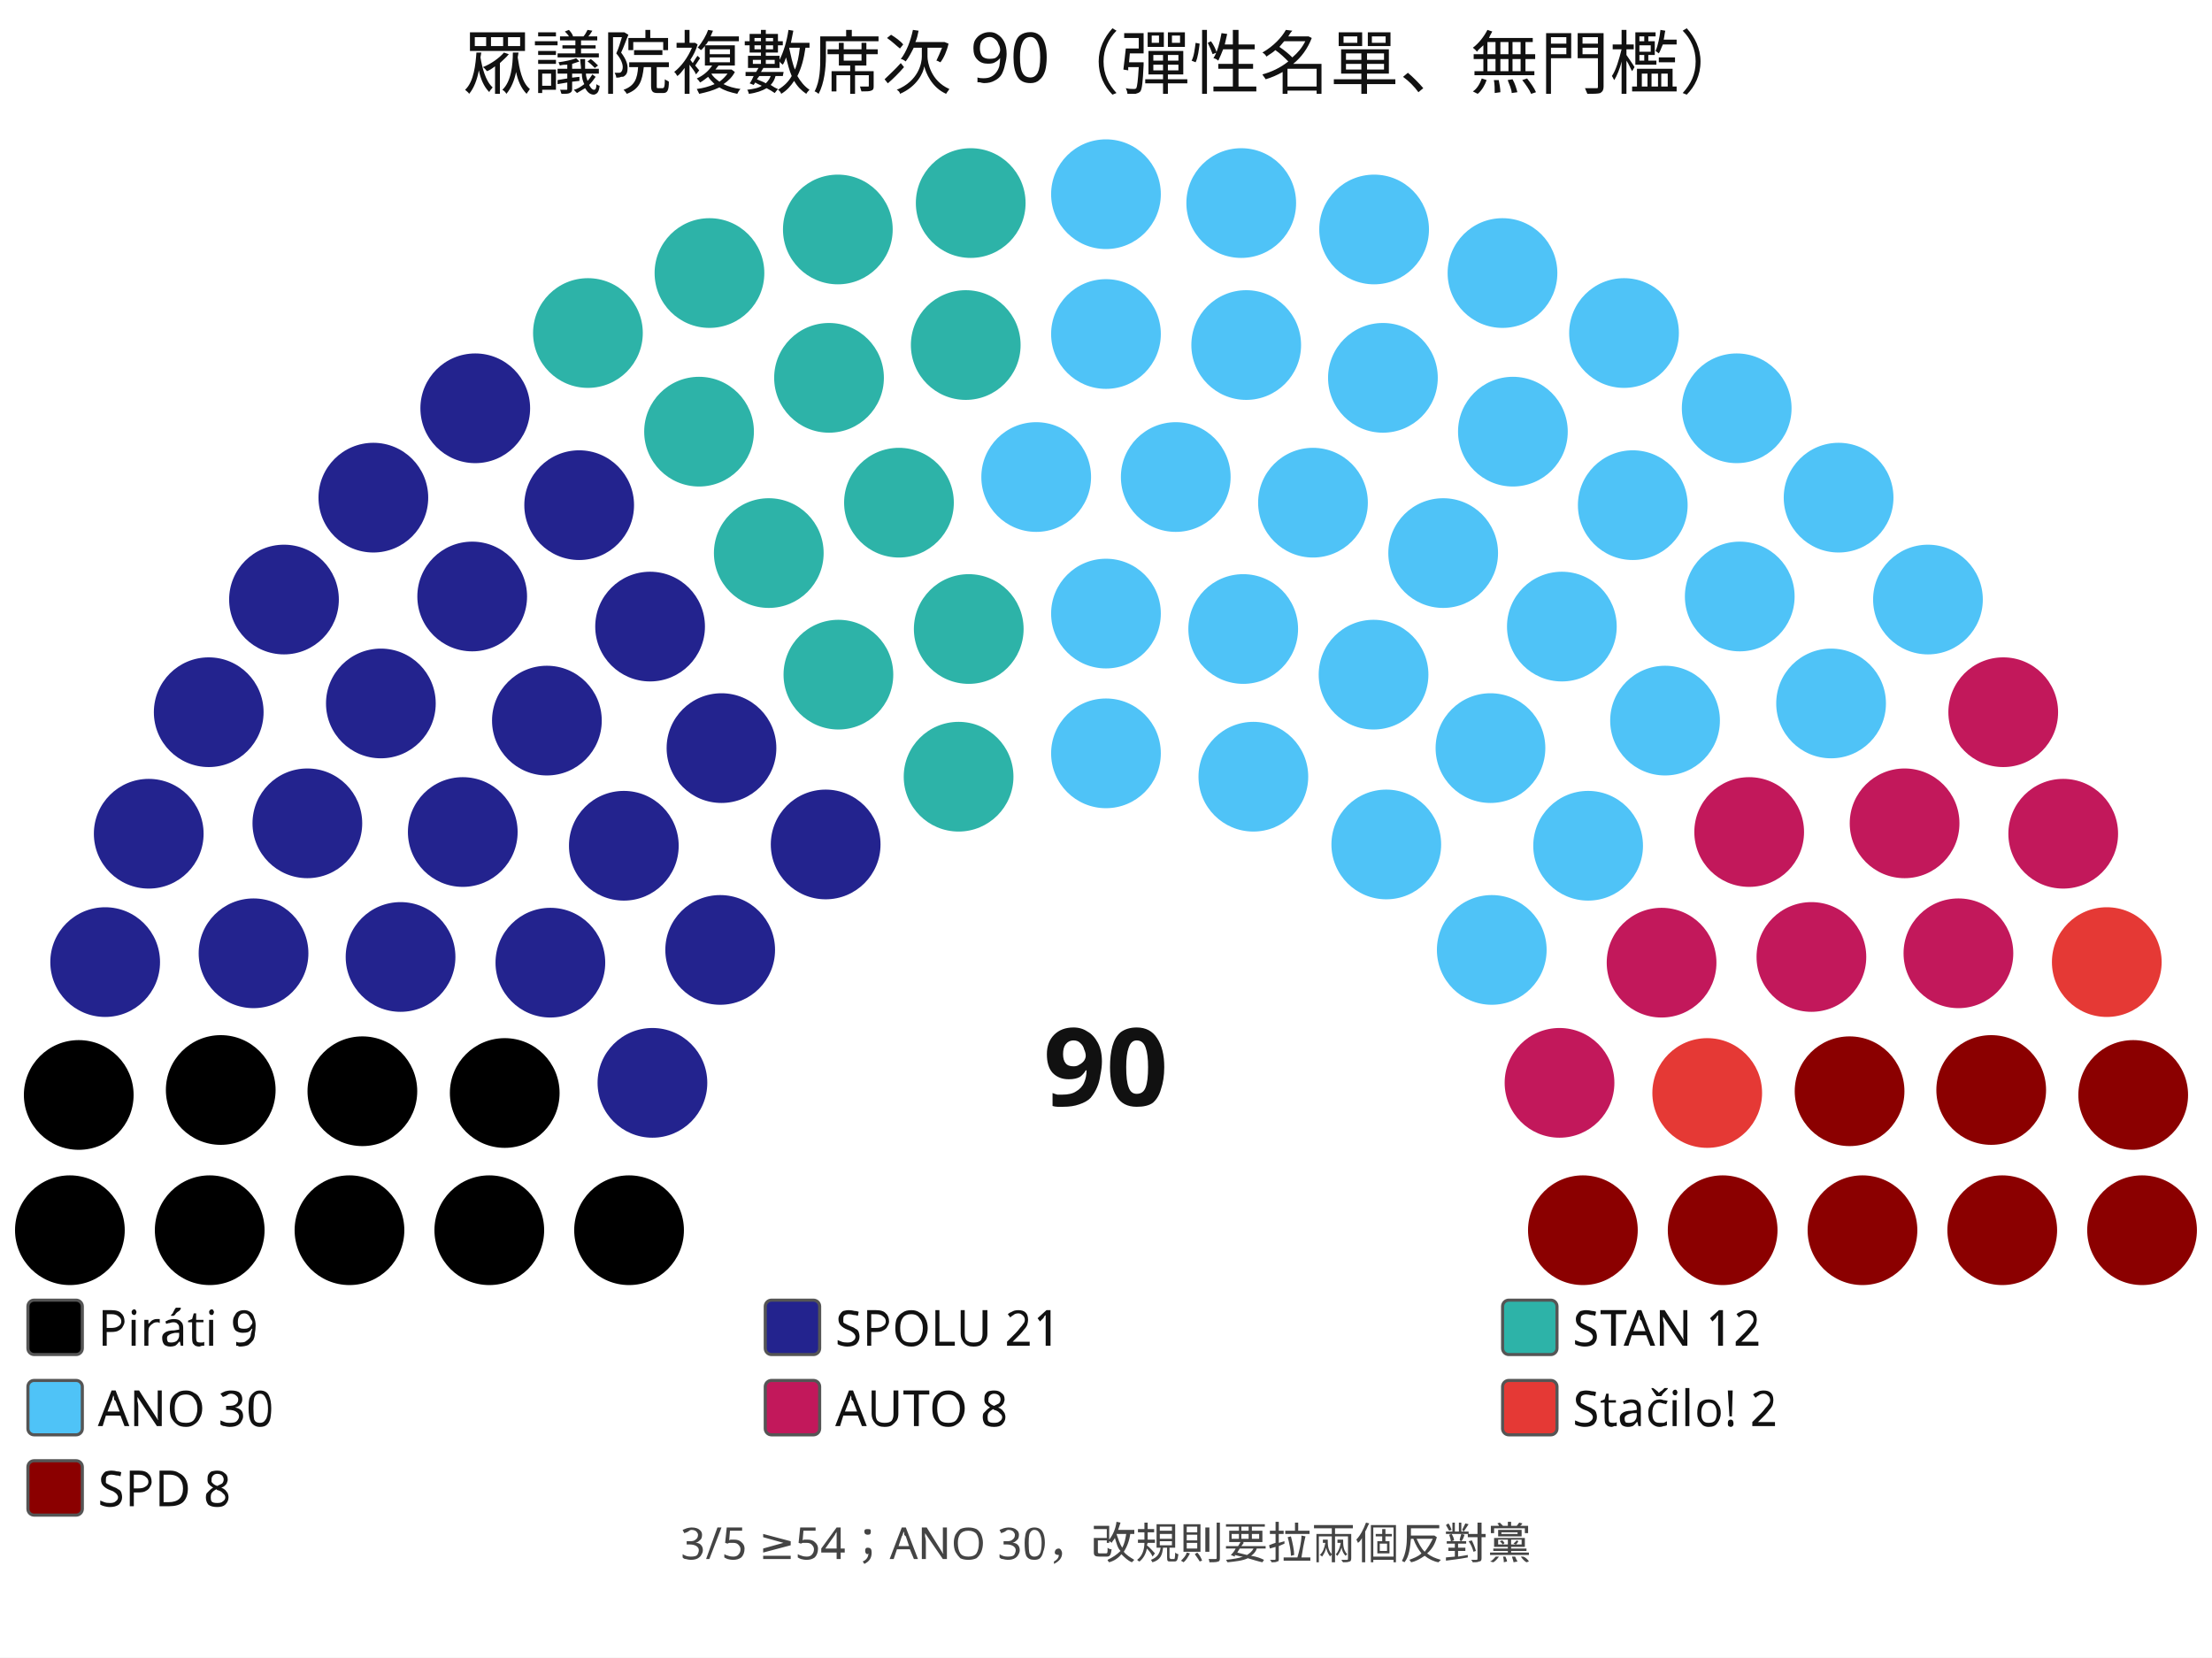
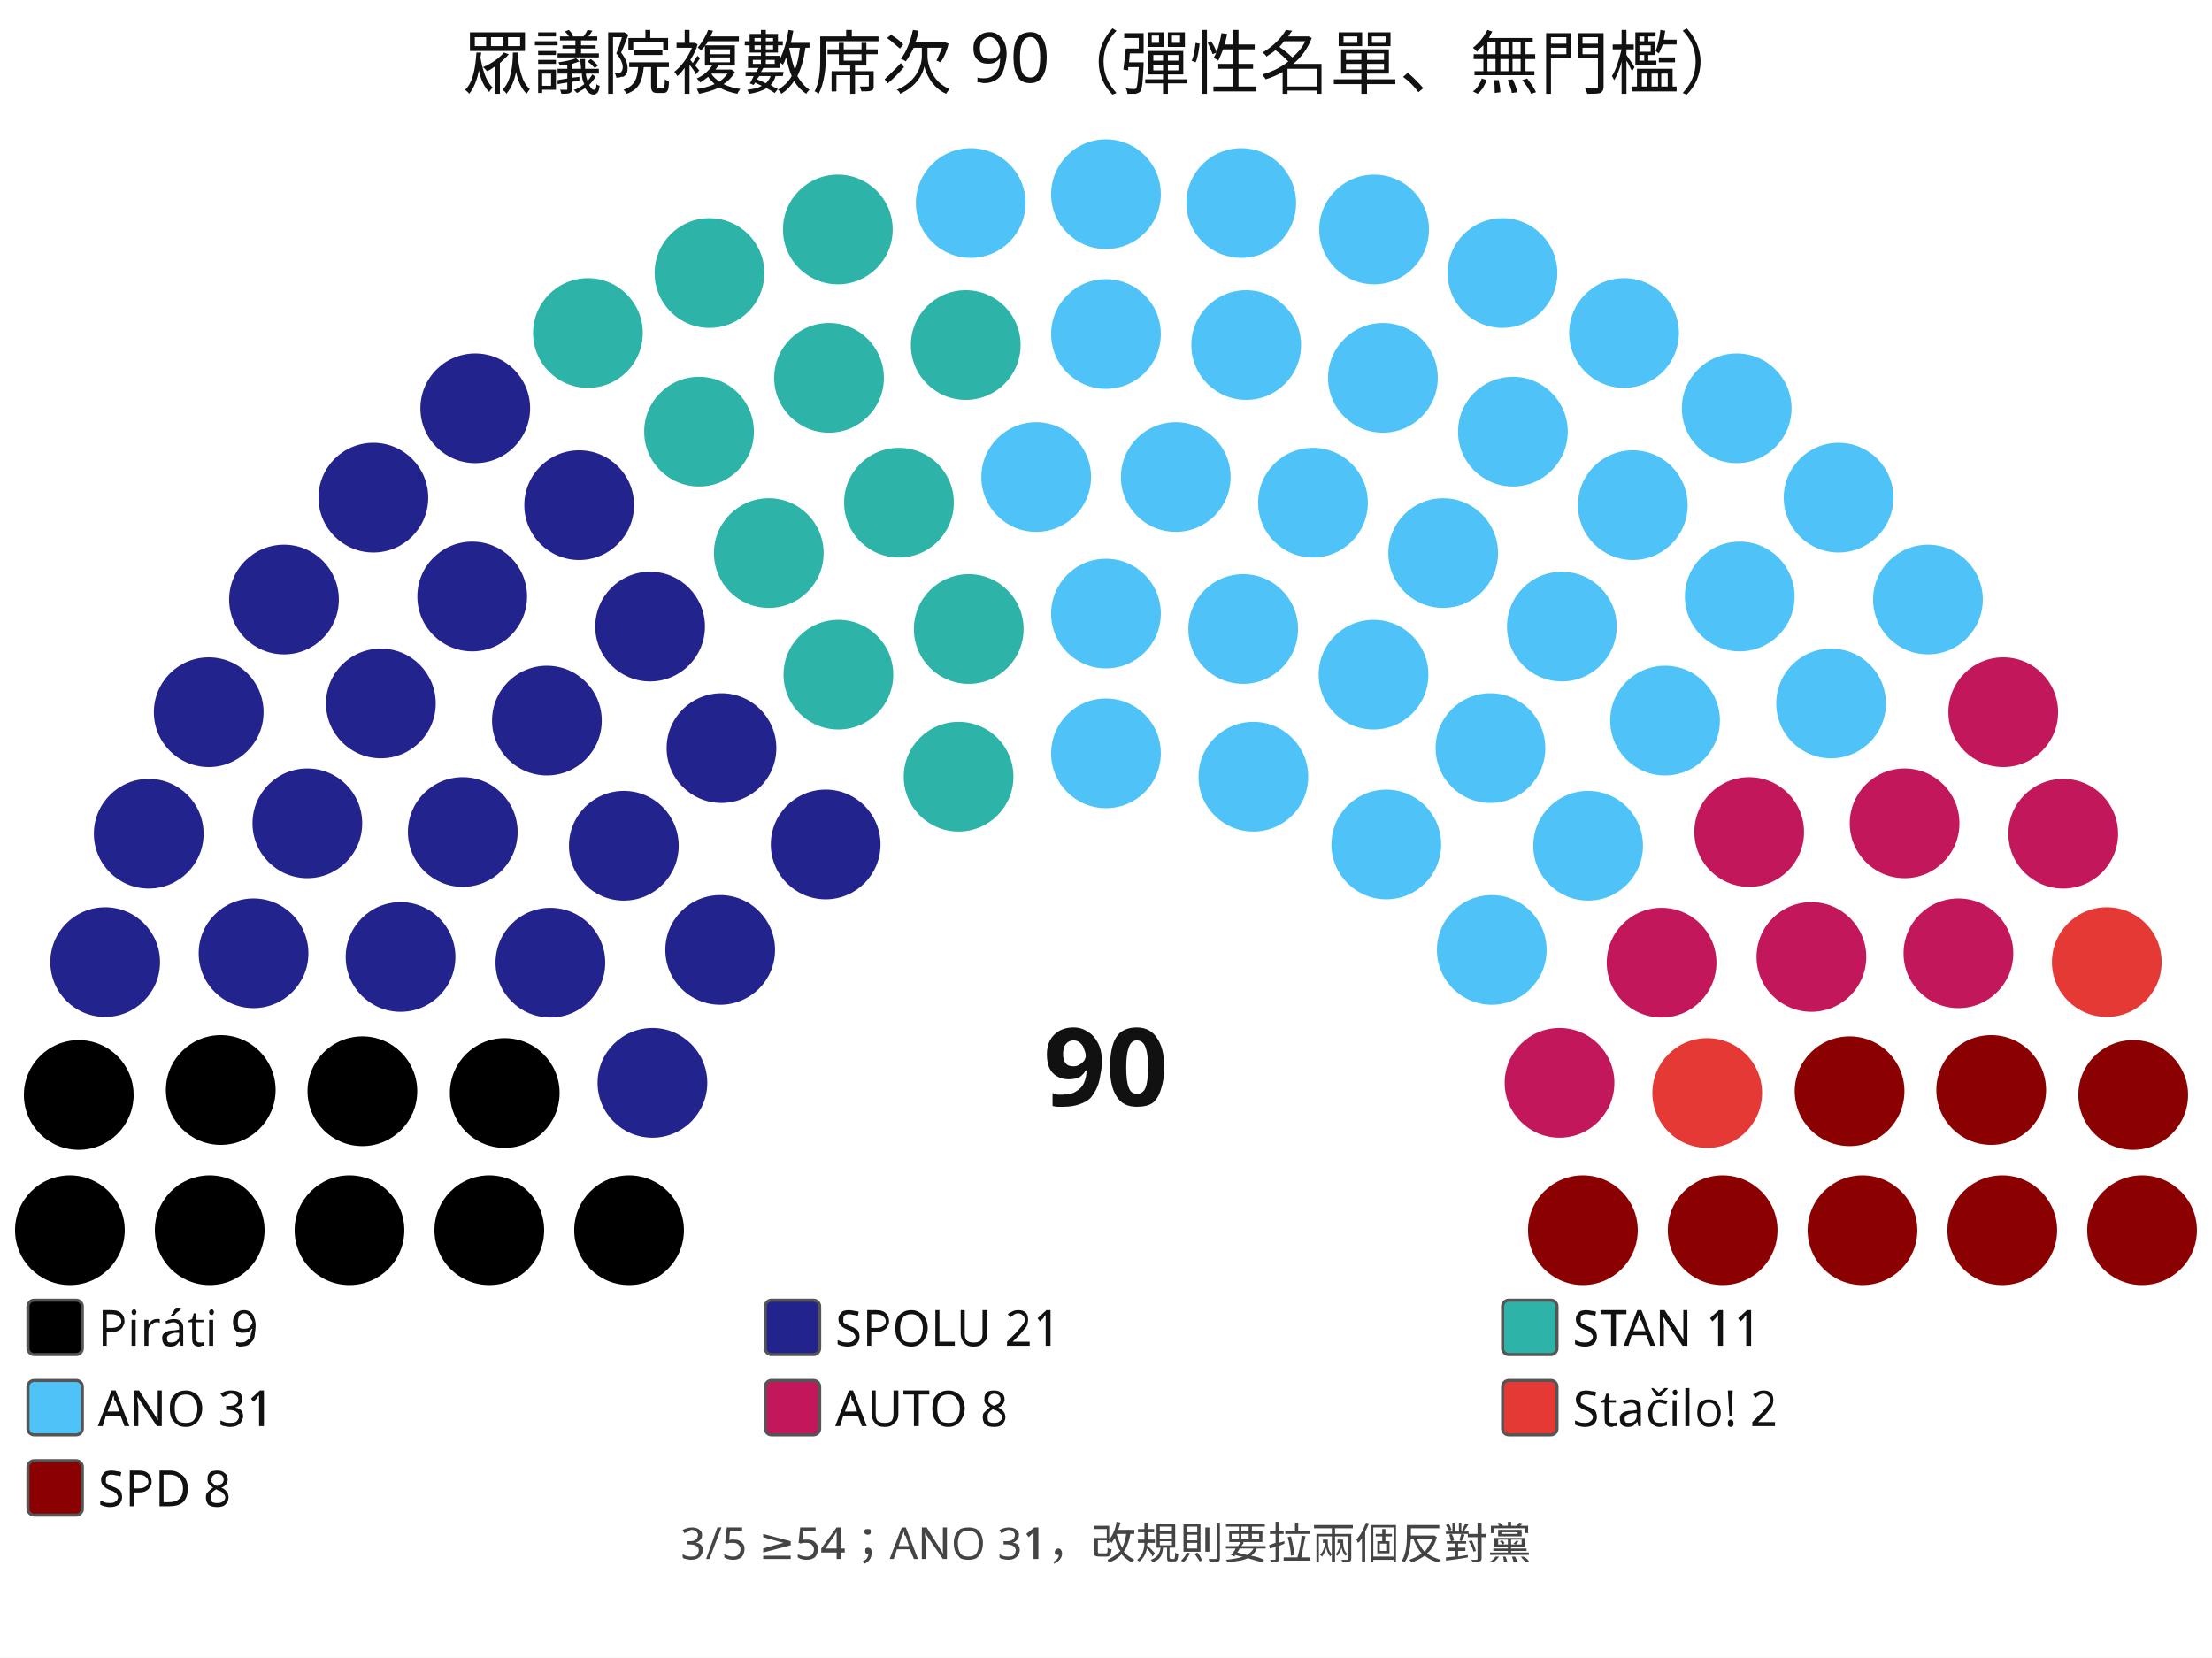
<svg xmlns="http://www.w3.org/2000/svg" viewBox="-21.349 -23.749 42.699 31.999" role="img" aria-label="眾議院複數席次 90（彈性名單、無門檻）">
  <rect x="-21.349" y="-23.749" width="42.699" height="31.999" fill="#ffffff" />
  <text x="0" y="-22.049" text-anchor="middle" font-family="Noto Sans, DejaVu Sans, sans-serif" font-size="1.35" fill="#111">眾議院複數席次 90（彈性名單、無門檻）</text>
  <circle cx="-20" cy="-0" r="1.079" fill="#000000" stroke="#ffffff" stroke-width="0.04" />
  <circle cx="-19.829" cy="-2.611" r="1.079" fill="#000000" stroke="#ffffff" stroke-width="0.04" />
  <circle cx="-19.319" cy="-5.176" r="1.079" fill="#23238E" stroke="#ffffff" stroke-width="0.04" />
  <circle cx="-18.478" cy="-7.654" r="1.079" fill="#23238E" stroke="#ffffff" stroke-width="0.04" />
  <circle cx="-17.32" cy="-10" r="1.079" fill="#23238E" stroke="#ffffff" stroke-width="0.04" />
  <circle cx="-15.867" cy="-12.175" r="1.079" fill="#23238E" stroke="#ffffff" stroke-width="0.04" />
  <circle cx="-14.142" cy="-14.142" r="1.079" fill="#23238E" stroke="#ffffff" stroke-width="0.04" />
  <circle cx="-12.175" cy="-15.867" r="1.079" fill="#23238E" stroke="#ffffff" stroke-width="0.04" />
  <circle cx="-10" cy="-17.32" r="1.079" fill="#2DB3A8" stroke="#ffffff" stroke-width="0.04" />
  <circle cx="-7.654" cy="-18.478" r="1.079" fill="#2DB3A8" stroke="#ffffff" stroke-width="0.04" />
  <circle cx="-5.176" cy="-19.319" r="1.079" fill="#2DB3A8" stroke="#ffffff" stroke-width="0.04" />
-   <circle cx="-2.611" cy="-19.829" r="1.079" fill="#2DB3A8" stroke="#ffffff" stroke-width="0.04" />
+   <circle cx="-2.611" cy="-19.829" r="1.079" fill="#4FC3F7" stroke="#ffffff" stroke-width="0.04" />
  <circle cx="0" cy="-20" r="1.079" fill="#4FC3F7" stroke="#ffffff" stroke-width="0.04" />
  <circle cx="2.611" cy="-19.829" r="1.079" fill="#4FC3F7" stroke="#ffffff" stroke-width="0.04" />
  <circle cx="5.176" cy="-19.319" r="1.079" fill="#4FC3F7" stroke="#ffffff" stroke-width="0.04" />
  <circle cx="7.654" cy="-18.478" r="1.079" fill="#4FC3F7" stroke="#ffffff" stroke-width="0.04" />
  <circle cx="10" cy="-17.32" r="1.079" fill="#4FC3F7" stroke="#ffffff" stroke-width="0.04" />
  <circle cx="12.175" cy="-15.867" r="1.079" fill="#4FC3F7" stroke="#ffffff" stroke-width="0.04" />
  <circle cx="14.142" cy="-14.142" r="1.079" fill="#4FC3F7" stroke="#ffffff" stroke-width="0.04" />
  <circle cx="15.867" cy="-12.175" r="1.079" fill="#4FC3F7" stroke="#ffffff" stroke-width="0.04" />
  <circle cx="17.32" cy="-10" r="1.079" fill="#C2185B" stroke="#ffffff" stroke-width="0.04" />
  <circle cx="18.478" cy="-7.654" r="1.079" fill="#C2185B" stroke="#ffffff" stroke-width="0.04" />
  <circle cx="19.319" cy="-5.176" r="1.079" fill="#E53935" stroke="#ffffff" stroke-width="0.04" />
  <circle cx="19.829" cy="-2.611" r="1.079" fill="#8B0000" stroke="#ffffff" stroke-width="0.04" />
  <circle cx="20" cy="0" r="1.079" fill="#8B0000" stroke="#ffffff" stroke-width="0.04" />
  <circle cx="-17.301" cy="-0" r="1.079" fill="#000000" stroke="#ffffff" stroke-width="0.04" />
  <circle cx="-17.088" cy="-2.707" r="1.079" fill="#000000" stroke="#ffffff" stroke-width="0.04" />
  <circle cx="-16.455" cy="-5.346" r="1.079" fill="#23238E" stroke="#ffffff" stroke-width="0.04" />
  <circle cx="-15.416" cy="-7.855" r="1.079" fill="#23238E" stroke="#ffffff" stroke-width="0.04" />
  <circle cx="-13.997" cy="-10.169" r="1.079" fill="#23238E" stroke="#ffffff" stroke-width="0.04" />
  <circle cx="-12.234" cy="-12.234" r="1.079" fill="#23238E" stroke="#ffffff" stroke-width="0.04" />
  <circle cx="-10.169" cy="-13.997" r="1.079" fill="#23238E" stroke="#ffffff" stroke-width="0.04" />
  <circle cx="-7.855" cy="-15.416" r="1.079" fill="#2DB3A8" stroke="#ffffff" stroke-width="0.04" />
  <circle cx="-5.346" cy="-16.455" r="1.079" fill="#2DB3A8" stroke="#ffffff" stroke-width="0.04" />
  <circle cx="-2.707" cy="-17.088" r="1.079" fill="#2DB3A8" stroke="#ffffff" stroke-width="0.04" />
  <circle cx="0" cy="-17.301" r="1.079" fill="#4FC3F7" stroke="#ffffff" stroke-width="0.04" />
  <circle cx="2.707" cy="-17.088" r="1.079" fill="#4FC3F7" stroke="#ffffff" stroke-width="0.04" />
  <circle cx="5.346" cy="-16.455" r="1.079" fill="#4FC3F7" stroke="#ffffff" stroke-width="0.04" />
  <circle cx="7.855" cy="-15.416" r="1.079" fill="#4FC3F7" stroke="#ffffff" stroke-width="0.04" />
  <circle cx="10.169" cy="-13.997" r="1.079" fill="#4FC3F7" stroke="#ffffff" stroke-width="0.04" />
  <circle cx="12.234" cy="-12.234" r="1.079" fill="#4FC3F7" stroke="#ffffff" stroke-width="0.04" />
  <circle cx="13.997" cy="-10.169" r="1.079" fill="#4FC3F7" stroke="#ffffff" stroke-width="0.04" />
  <circle cx="15.416" cy="-7.855" r="1.079" fill="#C2185B" stroke="#ffffff" stroke-width="0.04" />
  <circle cx="16.455" cy="-5.346" r="1.079" fill="#C2185B" stroke="#ffffff" stroke-width="0.04" />
  <circle cx="17.088" cy="-2.707" r="1.079" fill="#8B0000" stroke="#ffffff" stroke-width="0.04" />
  <circle cx="17.301" cy="0" r="1.079" fill="#8B0000" stroke="#ffffff" stroke-width="0.04" />
  <circle cx="-14.603" cy="-0" r="1.079" fill="#000000" stroke="#ffffff" stroke-width="0.04" />
  <circle cx="-14.354" cy="-2.683" r="1.079" fill="#000000" stroke="#ffffff" stroke-width="0.04" />
  <circle cx="-13.617" cy="-5.275" r="1.079" fill="#23238E" stroke="#ffffff" stroke-width="0.04" />
  <circle cx="-12.416" cy="-7.687" r="1.079" fill="#23238E" stroke="#ffffff" stroke-width="0.04" />
  <circle cx="-10.792" cy="-9.838" r="1.079" fill="#23238E" stroke="#ffffff" stroke-width="0.04" />
  <circle cx="-8.8" cy="-11.653" r="1.079" fill="#23238E" stroke="#ffffff" stroke-width="0.04" />
  <circle cx="-6.509" cy="-13.072" r="1.079" fill="#2DB3A8" stroke="#ffffff" stroke-width="0.04" />
  <circle cx="-3.996" cy="-14.045" r="1.079" fill="#2DB3A8" stroke="#ffffff" stroke-width="0.04" />
  <circle cx="-1.347" cy="-14.54" r="1.079" fill="#4FC3F7" stroke="#ffffff" stroke-width="0.04" />
  <circle cx="1.347" cy="-14.54" r="1.079" fill="#4FC3F7" stroke="#ffffff" stroke-width="0.04" />
  <circle cx="3.996" cy="-14.045" r="1.079" fill="#4FC3F7" stroke="#ffffff" stroke-width="0.04" />
  <circle cx="6.509" cy="-13.072" r="1.079" fill="#4FC3F7" stroke="#ffffff" stroke-width="0.04" />
  <circle cx="8.8" cy="-11.653" r="1.079" fill="#4FC3F7" stroke="#ffffff" stroke-width="0.04" />
  <circle cx="10.792" cy="-9.838" r="1.079" fill="#4FC3F7" stroke="#ffffff" stroke-width="0.04" />
  <circle cx="12.416" cy="-7.687" r="1.079" fill="#C2185B" stroke="#ffffff" stroke-width="0.04" />
  <circle cx="13.617" cy="-5.275" r="1.079" fill="#C2185B" stroke="#ffffff" stroke-width="0.04" />
  <circle cx="14.354" cy="-2.683" r="1.079" fill="#8B0000" stroke="#ffffff" stroke-width="0.04" />
  <circle cx="14.603" cy="0" r="1.079" fill="#8B0000" stroke="#ffffff" stroke-width="0.04" />
  <circle cx="-11.904" cy="-0" r="1.079" fill="#000000" stroke="#ffffff" stroke-width="0.04" />
  <circle cx="-11.606" cy="-2.649" r="1.079" fill="#000000" stroke="#ffffff" stroke-width="0.04" />
  <circle cx="-10.725" cy="-5.165" r="1.079" fill="#23238E" stroke="#ffffff" stroke-width="0.04" />
  <circle cx="-9.307" cy="-7.422" r="1.079" fill="#23238E" stroke="#ffffff" stroke-width="0.04" />
  <circle cx="-7.422" cy="-9.307" r="1.079" fill="#23238E" stroke="#ffffff" stroke-width="0.04" />
  <circle cx="-5.165" cy="-10.725" r="1.079" fill="#2DB3A8" stroke="#ffffff" stroke-width="0.04" />
  <circle cx="-2.649" cy="-11.606" r="1.079" fill="#2DB3A8" stroke="#ffffff" stroke-width="0.04" />
  <circle cx="0" cy="-11.904" r="1.079" fill="#4FC3F7" stroke="#ffffff" stroke-width="0.04" />
  <circle cx="2.649" cy="-11.606" r="1.079" fill="#4FC3F7" stroke="#ffffff" stroke-width="0.04" />
  <circle cx="5.165" cy="-10.725" r="1.079" fill="#4FC3F7" stroke="#ffffff" stroke-width="0.04" />
  <circle cx="7.422" cy="-9.307" r="1.079" fill="#4FC3F7" stroke="#ffffff" stroke-width="0.04" />
  <circle cx="9.307" cy="-7.422" r="1.079" fill="#4FC3F7" stroke="#ffffff" stroke-width="0.04" />
  <circle cx="10.725" cy="-5.165" r="1.079" fill="#C2185B" stroke="#ffffff" stroke-width="0.04" />
  <circle cx="11.606" cy="-2.649" r="1.079" fill="#E53935" stroke="#ffffff" stroke-width="0.04" />
  <circle cx="11.904" cy="0" r="1.079" fill="#8B0000" stroke="#ffffff" stroke-width="0.04" />
  <circle cx="-9.206" cy="-0" r="1.079" fill="#000000" stroke="#ffffff" stroke-width="0.04" />
  <circle cx="-8.755" cy="-2.845" r="1.079" fill="#23238E" stroke="#ffffff" stroke-width="0.04" />
  <circle cx="-7.447" cy="-5.411" r="1.079" fill="#23238E" stroke="#ffffff" stroke-width="0.04" />
  <circle cx="-5.411" cy="-7.447" r="1.079" fill="#23238E" stroke="#ffffff" stroke-width="0.04" />
  <circle cx="-2.845" cy="-8.755" r="1.079" fill="#2DB3A8" stroke="#ffffff" stroke-width="0.04" />
  <circle cx="0" cy="-9.206" r="1.079" fill="#4FC3F7" stroke="#ffffff" stroke-width="0.04" />
  <circle cx="2.845" cy="-8.755" r="1.079" fill="#4FC3F7" stroke="#ffffff" stroke-width="0.04" />
  <circle cx="5.411" cy="-7.447" r="1.079" fill="#4FC3F7" stroke="#ffffff" stroke-width="0.04" />
  <circle cx="7.447" cy="-5.411" r="1.079" fill="#4FC3F7" stroke="#ffffff" stroke-width="0.04" />
  <circle cx="8.755" cy="-2.845" r="1.079" fill="#C2185B" stroke="#ffffff" stroke-width="0.04" />
  <circle cx="9.206" cy="0" r="1.079" fill="#8B0000" stroke="#ffffff" stroke-width="0.04" />
  <text x="0" y="-2.400" text-anchor="middle" font-family="Noto Sans, DejaVu Sans, sans-serif" font-size="2.1" font-weight="700" fill="#111">90</text>
  <rect x="-20.810" y="1.350" width="1.05" height="1.05" fill="#000000" stroke="#555" stroke-width="0.06" rx="0.12" />
  <text x="-19.460" y="2.230" font-family="Noto Sans, DejaVu Sans, sans-serif" font-size="0.95" fill="#111">Piráti 9</text>
  <rect x="-6.577" y="1.350" width="1.05" height="1.05" fill="#23238E" stroke="#555" stroke-width="0.06" rx="0.12" />
  <text x="-5.227" y="2.230" font-family="Noto Sans, DejaVu Sans, sans-serif" font-size="0.95" fill="#111">SPOLU 21</text>
  <rect x="7.656" y="1.350" width="1.05" height="1.05" fill="#2DB3A8" stroke="#555" stroke-width="0.06" rx="0.12" />
-   <text x="9.006" y="2.230" font-family="Noto Sans, DejaVu Sans, sans-serif" font-size="0.95" fill="#111">STAN 12</text>
+   <text x="9.006" y="2.230" font-family="Noto Sans, DejaVu Sans, sans-serif" font-size="0.95" fill="#111">STAN 11</text>
  <rect x="-20.810" y="2.900" width="1.05" height="1.05" fill="#4FC3F7" stroke="#555" stroke-width="0.06" rx="0.12" />
-   <text x="-19.460" y="3.780" font-family="Noto Sans, DejaVu Sans, sans-serif" font-size="0.95" fill="#111">ANO 30</text>
+   <text x="-19.460" y="3.780" font-family="Noto Sans, DejaVu Sans, sans-serif" font-size="0.95" fill="#111">ANO 31</text>
  <rect x="-6.577" y="2.900" width="1.05" height="1.05" fill="#C2185B" stroke="#555" stroke-width="0.06" rx="0.12" />
  <text x="-5.227" y="3.780" font-family="Noto Sans, DejaVu Sans, sans-serif" font-size="0.95" fill="#111">AUTO 8</text>
  <rect x="7.656" y="2.900" width="1.05" height="1.05" fill="#E53935" stroke="#555" stroke-width="0.06" rx="0.12" />
  <text x="9.006" y="3.780" font-family="Noto Sans, DejaVu Sans, sans-serif" font-size="0.95" fill="#111">Stačilo! 2</text>
  <rect x="-20.810" y="4.450" width="1.05" height="1.05" fill="#8B0000" stroke="#555" stroke-width="0.06" rx="0.12" />
  <text x="-19.460" y="5.330" font-family="Noto Sans, DejaVu Sans, sans-serif" font-size="0.95" fill="#111">SPD 8</text>
-   <text x="0" y="6.350" text-anchor="middle" font-family="Noto Sans, DejaVu Sans, sans-serif" font-size="0.85" fill="#444">3/5 ≥54；ANO 30，改規則要拉兩個反對黨</text>
+   <text x="0" y="6.350" text-anchor="middle" font-family="Noto Sans, DejaVu Sans, sans-serif" font-size="0.85" fill="#444">3/5 ≥54；ANO 31，改規則要拉兩個反對黨</text>
</svg>
